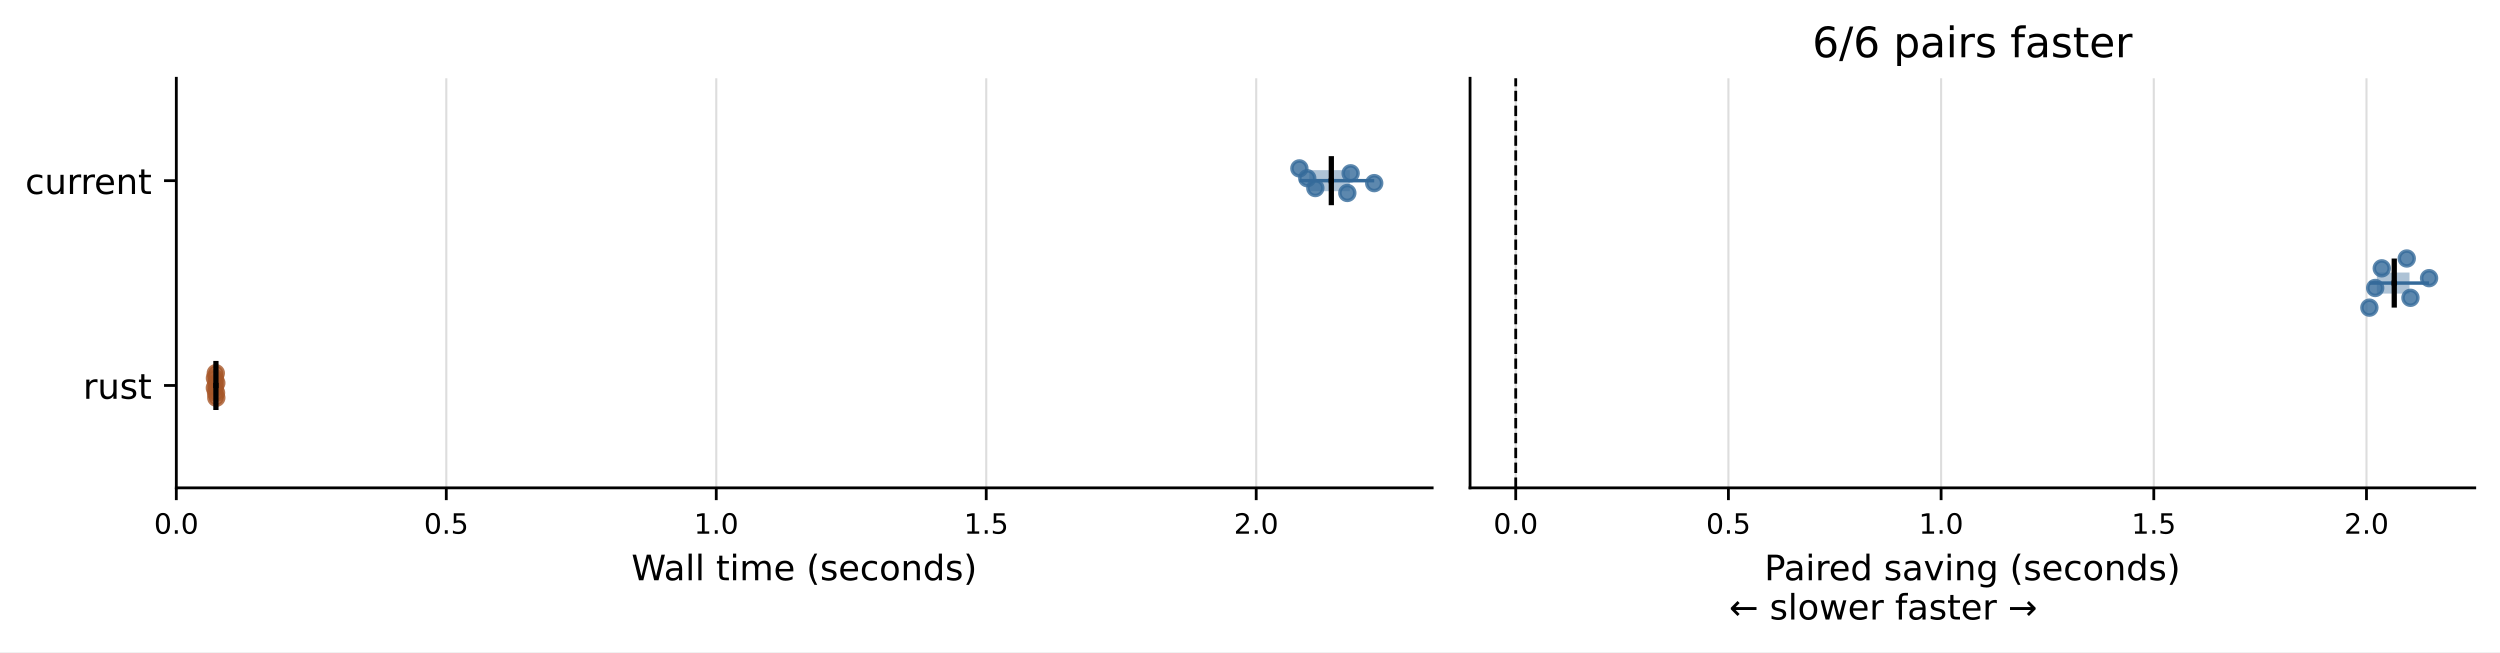
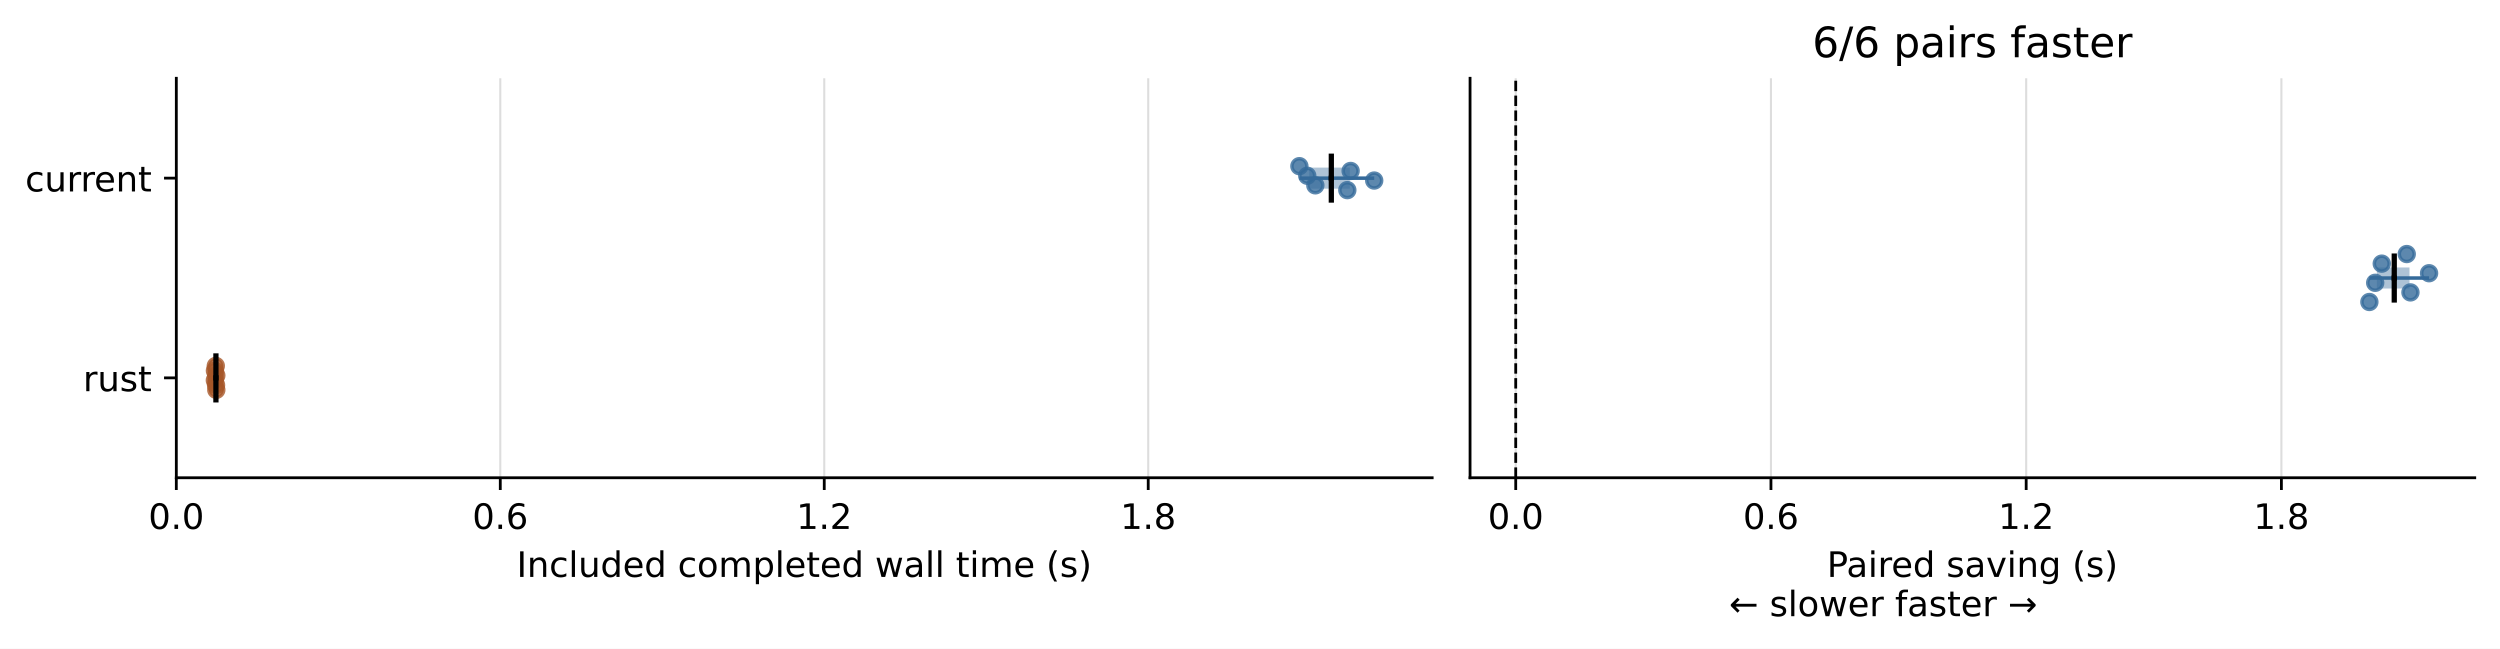
- <svg xmlns="http://www.w3.org/2000/svg" xmlns:xlink="http://www.w3.org/1999/xlink" width="712.779pt" height="185.913pt" viewBox="0 0 712.779 185.913" version="1.1">
+ <svg xmlns="http://www.w3.org/2000/svg" xmlns:xlink="http://www.w3.org/1999/xlink" width="712.779pt" height="184.968pt" viewBox="0 0 712.779 184.968" version="1.1">
  <defs>
    <style type="text/css">*{stroke-linejoin: round; stroke-linecap: butt}</style>
  </defs>
  <g id="figure_1">
    <g id="patch_1">
-       <path d="M 0 185.913  L 712.779 185.913  L 712.779 0  L 0 0  z " style="fill: #ffffff" />
+       <path d="M 0 184.968  L 712.779 184.968  L 712.779 0  L 0 0  z " style="fill: #ffffff" />
    </g>
    <g id="axes_1">
      <g id="patch_2">
-         <path d="M 50.269 139.094  L 408.33 139.094  L 408.33 22.318  L 50.269 22.318  z " style="fill: #ffffff" />
+         <path d="M 50.269 136.214  L 408.33 136.214  L 408.33 22.318  L 50.269 22.318  z " style="fill: #ffffff" />
      </g>
      <g id="matplotlib.axis_1">
        <g id="xtick_1">
          <g id="line2d_1">
-             <path d="M 50.269 139.094  L 50.269 22.318  " clip-path="url(#peb1db8bd47)" style="fill: none; stroke: #dddddd; stroke-width: 0.6; stroke-linecap: square" />
+             <path d="M 50.269 136.214  L 50.269 22.318  " clip-path="url(#p15455128d2)" style="fill: none; stroke: #dddddd; stroke-width: 0.6; stroke-linecap: square" />
          </g>
          <g id="line2d_2">
            <defs>
-               <path id="m5224b478d4" d="M 0 0  L 0 3.5  " style="stroke: #000000; stroke-width: 0.8" />
+               <path id="m10cb572ce5" d="M 0 0  L 0 3.5  " style="stroke: #000000; stroke-width: 0.8" />
            </defs>
            <g>
-               <use xlink:href="#m5224b478d4" x="50.269" y="139.094" style="stroke: #000000; stroke-width: 0.8" />
+               <use xlink:href="#m10cb572ce5" x="50.269" y="136.214" style="stroke: #000000; stroke-width: 0.8" />
            </g>
          </g>
          <g id="text_1">
-             <text style="font-size: 8px; font-family: 'DejaVu Sans', 'Bitstream Vera Sans', 'Computer Modern Sans Serif', 'Lucida Grande', 'Verdana', 'Geneva', 'Lucid', 'Arial', 'Helvetica', 'Avant Garde', sans-serif; text-anchor: middle" x="50.269" y="152.173" transform="rotate(-0 50.26875 152.1729)">0.0</text>
+             <text style="font-size: 10px; font-family: 'DejaVu Sans', 'Bitstream Vera Sans', 'Computer Modern Sans Serif', 'Lucida Grande', 'Verdana', 'Geneva', 'Lucid', 'Arial', 'Helvetica', 'Avant Garde', sans-serif; text-anchor: middle" x="50.269" y="150.813" transform="rotate(-0 50.26875 150.8126)">0.0</text>
          </g>
        </g>
        <g id="xtick_2">
          <g id="line2d_3">
-             <path d="M 127.242 139.094  L 127.242 22.318  " clip-path="url(#peb1db8bd47)" style="fill: none; stroke: #dddddd; stroke-width: 0.6; stroke-linecap: square" />
+             <path d="M 142.636 136.214  L 142.636 22.318  " clip-path="url(#p15455128d2)" style="fill: none; stroke: #dddddd; stroke-width: 0.6; stroke-linecap: square" />
          </g>
          <g id="line2d_4">
            <g>
-               <use xlink:href="#m5224b478d4" x="127.242" y="139.094" style="stroke: #000000; stroke-width: 0.8" />
+               <use xlink:href="#m10cb572ce5" x="142.636" y="136.214" style="stroke: #000000; stroke-width: 0.8" />
            </g>
          </g>
          <g id="text_2">
-             <text style="font-size: 8px; font-family: 'DejaVu Sans', 'Bitstream Vera Sans', 'Computer Modern Sans Serif', 'Lucida Grande', 'Verdana', 'Geneva', 'Lucid', 'Arial', 'Helvetica', 'Avant Garde', sans-serif; text-anchor: middle" x="127.242" y="152.173" transform="rotate(-0 127.2416 152.1729)">0.5</text>
+             <text style="font-size: 10px; font-family: 'DejaVu Sans', 'Bitstream Vera Sans', 'Computer Modern Sans Serif', 'Lucida Grande', 'Verdana', 'Geneva', 'Lucid', 'Arial', 'Helvetica', 'Avant Garde', sans-serif; text-anchor: middle" x="142.636" y="150.813" transform="rotate(-0 142.6361 150.8126)">0.6</text>
          </g>
        </g>
        <g id="xtick_3">
          <g id="line2d_5">
-             <path d="M 204.214 139.094  L 204.214 22.318  " clip-path="url(#peb1db8bd47)" style="fill: none; stroke: #dddddd; stroke-width: 0.6; stroke-linecap: square" />
+             <path d="M 235.003 136.214  L 235.003 22.318  " clip-path="url(#p15455128d2)" style="fill: none; stroke: #dddddd; stroke-width: 0.6; stroke-linecap: square" />
          </g>
          <g id="line2d_6">
            <g>
-               <use xlink:href="#m5224b478d4" x="204.214" y="139.094" style="stroke: #000000; stroke-width: 0.8" />
+               <use xlink:href="#m10cb572ce5" x="235.003" y="136.214" style="stroke: #000000; stroke-width: 0.8" />
            </g>
          </g>
          <g id="text_3">
-             <text style="font-size: 8px; font-family: 'DejaVu Sans', 'Bitstream Vera Sans', 'Computer Modern Sans Serif', 'Lucida Grande', 'Verdana', 'Geneva', 'Lucid', 'Arial', 'Helvetica', 'Avant Garde', sans-serif; text-anchor: middle" x="204.214" y="152.173" transform="rotate(-0 204.2144 152.1729)">1.0</text>
+             <text style="font-size: 10px; font-family: 'DejaVu Sans', 'Bitstream Vera Sans', 'Computer Modern Sans Serif', 'Lucida Grande', 'Verdana', 'Geneva', 'Lucid', 'Arial', 'Helvetica', 'Avant Garde', sans-serif; text-anchor: middle" x="235.003" y="150.813" transform="rotate(-0 235.0035 150.8126)">1.2</text>
          </g>
        </g>
        <g id="xtick_4">
          <g id="line2d_7">
-             <path d="M 281.187 139.094  L 281.187 22.318  " clip-path="url(#peb1db8bd47)" style="fill: none; stroke: #dddddd; stroke-width: 0.6; stroke-linecap: square" />
+             <path d="M 327.371 136.214  L 327.371 22.318  " clip-path="url(#p15455128d2)" style="fill: none; stroke: #dddddd; stroke-width: 0.6; stroke-linecap: square" />
          </g>
          <g id="line2d_8">
            <g>
-               <use xlink:href="#m5224b478d4" x="281.187" y="139.094" style="stroke: #000000; stroke-width: 0.8" />
+               <use xlink:href="#m10cb572ce5" x="327.371" y="136.214" style="stroke: #000000; stroke-width: 0.8" />
            </g>
          </g>
          <g id="text_4">
-             <text style="font-size: 8px; font-family: 'DejaVu Sans', 'Bitstream Vera Sans', 'Computer Modern Sans Serif', 'Lucida Grande', 'Verdana', 'Geneva', 'Lucid', 'Arial', 'Helvetica', 'Avant Garde', sans-serif; text-anchor: middle" x="281.187" y="152.173" transform="rotate(-0 281.1872 152.1729)">1.5</text>
-           </g>
-         </g>
-         <g id="xtick_5">
-           <g id="line2d_9">
-             <path d="M 358.16 139.094  L 358.16 22.318  " clip-path="url(#peb1db8bd47)" style="fill: none; stroke: #dddddd; stroke-width: 0.6; stroke-linecap: square" />
-           </g>
-           <g id="line2d_10">
-             <g>
-               <use xlink:href="#m5224b478d4" x="358.16" y="139.094" style="stroke: #000000; stroke-width: 0.8" />
-             </g>
-           </g>
-           <g id="text_5">
-             <text style="font-size: 8px; font-family: 'DejaVu Sans', 'Bitstream Vera Sans', 'Computer Modern Sans Serif', 'Lucida Grande', 'Verdana', 'Geneva', 'Lucid', 'Arial', 'Helvetica', 'Avant Garde', sans-serif; text-anchor: middle" x="358.16" y="152.173" transform="rotate(-0 358.16 152.1729)">2.0</text>
-           </g>
-         </g>
-         <g id="text_6">
-           <text style="font-size: 10px; font-family: 'DejaVu Sans', 'Bitstream Vera Sans', 'Computer Modern Sans Serif', 'Lucida Grande', 'Verdana', 'Geneva', 'Lucid', 'Arial', 'Helvetica', 'Avant Garde', sans-serif; text-anchor: middle" x="229.299" y="165.435" transform="rotate(-0 229.2993 165.4351)">Wall time (seconds)</text>
+             <text style="font-size: 10px; font-family: 'DejaVu Sans', 'Bitstream Vera Sans', 'Computer Modern Sans Serif', 'Lucida Grande', 'Verdana', 'Geneva', 'Lucid', 'Arial', 'Helvetica', 'Avant Garde', sans-serif; text-anchor: middle" x="327.371" y="150.813" transform="rotate(-0 327.3709 150.8126)">1.8</text>
+           </g>
+         </g>
+         <g id="text_5">
+           <text style="font-size: 10px; font-family: 'DejaVu Sans', 'Bitstream Vera Sans', 'Computer Modern Sans Serif', 'Lucida Grande', 'Verdana', 'Geneva', 'Lucid', 'Arial', 'Helvetica', 'Avant Garde', sans-serif; text-anchor: middle" x="229.299" y="164.491" transform="rotate(-0 229.2993 164.4907)">Included completed wall time (s)</text>
        </g>
      </g>
      <g id="matplotlib.axis_2">
        <g id="ytick_1">
-           <g id="line2d_11">
+           <g id="line2d_9">
            <defs>
-               <path id="md1001d037b" d="M 0 0  L -3.5 0  " style="stroke: #000000; stroke-width: 0.8" />
+               <path id="mafd948471a" d="M 0 0  L -3.5 0  " style="stroke: #000000; stroke-width: 0.8" />
            </defs>
            <g>
-               <use xlink:href="#md1001d037b" x="50.269" y="51.512" style="stroke: #000000; stroke-width: 0.8" />
+               <use xlink:href="#mafd948471a" x="50.269" y="50.792" style="stroke: #000000; stroke-width: 0.8" />
+             </g>
+           </g>
+           <g id="text_6">
+             <text style="font-size: 10px; font-family: 'DejaVu Sans', 'Bitstream Vera Sans', 'Computer Modern Sans Serif', 'Lucida Grande', 'Verdana', 'Geneva', 'Lucid', 'Arial', 'Helvetica', 'Avant Garde', sans-serif; text-anchor: end" x="43.269" y="54.591" transform="rotate(-0 43.26875 54.59134)">current</text>
+           </g>
+         </g>
+         <g id="ytick_2">
+           <g id="line2d_10">
+             <g>
+               <use xlink:href="#mafd948471a" x="50.269" y="107.74" style="stroke: #000000; stroke-width: 0.8" />
            </g>
          </g>
          <g id="text_7">
-             <text style="font-size: 10px; font-family: 'DejaVu Sans', 'Bitstream Vera Sans', 'Computer Modern Sans Serif', 'Lucida Grande', 'Verdana', 'Geneva', 'Lucid', 'Arial', 'Helvetica', 'Avant Garde', sans-serif; text-anchor: end" x="43.269" y="55.311" transform="rotate(-0 43.26875 55.31134)">current</text>
-           </g>
-         </g>
-         <g id="ytick_2">
-           <g id="line2d_12">
-             <g>
-               <use xlink:href="#md1001d037b" x="50.269" y="109.9" style="stroke: #000000; stroke-width: 0.8" />
-             </g>
-           </g>
-           <g id="text_8">
-             <text style="font-size: 10px; font-family: 'DejaVu Sans', 'Bitstream Vera Sans', 'Computer Modern Sans Serif', 'Lucida Grande', 'Verdana', 'Geneva', 'Lucid', 'Arial', 'Helvetica', 'Avant Garde', sans-serif; text-anchor: end" x="43.269" y="113.699" transform="rotate(-0 43.26875 113.6993)">rust</text>
+             <text style="font-size: 10px; font-family: 'DejaVu Sans', 'Bitstream Vera Sans', 'Computer Modern Sans Serif', 'Lucida Grande', 'Verdana', 'Geneva', 'Lucid', 'Arial', 'Helvetica', 'Avant Garde', sans-serif; text-anchor: end" x="43.269" y="111.539" transform="rotate(-0 43.26875 111.5393)">rust</text>
          </g>
        </g>
      </g>
      <g id="LineCollection_1">
-         <path d="M 370.468 51.512  L 391.803 51.512  " clip-path="url(#peb1db8bd47)" style="fill: none; stroke: #356a9a" />
+         <path d="M 370.468 50.792  L 391.803 50.792  " clip-path="url(#p15455128d2)" style="fill: none; stroke: #356a9a" />
      </g>
      <g id="LineCollection_2">
-         <path d="M 373.287 51.512  L 384.842 51.512  " clip-path="url(#peb1db8bd47)" style="fill: none; stroke: #356a9a; stroke-opacity: 0.4; stroke-width: 6" />
+         <path d="M 373.287 50.792  L 384.842 50.792  " clip-path="url(#p15455128d2)" style="fill: none; stroke: #356a9a; stroke-opacity: 0.4; stroke-width: 6" />
      </g>
      <g id="LineCollection_3">
-         <path d="M 61.256 109.9  L 61.67 109.9  " clip-path="url(#peb1db8bd47)" style="fill: none; stroke: #a65628" />
+         <path d="M 61.256 107.74  L 61.67 107.74  " clip-path="url(#p15455128d2)" style="fill: none; stroke: #a65628" />
      </g>
      <g id="LineCollection_4">
-         <path d="M 61.339 109.9  L 61.652 109.9  " clip-path="url(#peb1db8bd47)" style="fill: none; stroke: #a65628; stroke-opacity: 0.4; stroke-width: 6" />
+         <path d="M 61.339 107.74  L 61.652 107.74  " clip-path="url(#p15455128d2)" style="fill: none; stroke: #a65628; stroke-opacity: 0.4; stroke-width: 6" />
      </g>
      <g id="patch_3">
-         <path d="M 50.269 139.094  L 50.269 22.318  " style="fill: none; stroke: #000000; stroke-width: 0.8; stroke-linejoin: miter; stroke-linecap: square" />
+         <path d="M 50.269 136.214  L 50.269 22.318  " style="fill: none; stroke: #000000; stroke-width: 0.8; stroke-linejoin: miter; stroke-linecap: square" />
      </g>
      <g id="patch_4">
-         <path d="M 50.269 139.094  L 408.33 139.094  " style="fill: none; stroke: #000000; stroke-width: 0.8; stroke-linejoin: miter; stroke-linecap: square" />
+         <path d="M 50.269 136.214  L 408.33 136.214  " style="fill: none; stroke: #000000; stroke-width: 0.8; stroke-linejoin: miter; stroke-linecap: square" />
      </g>
      <g id="PathCollection_1">
        <defs>
-           <path id="m3d12eaf1b7" d="M 0 2.121  C 0.563 2.121 1.102 1.898 1.5 1.5  C 1.898 1.102 2.121 0.563 2.121 0  C 2.121 -0.563 1.898 -1.102 1.5 -1.5  C 1.102 -1.898 0.563 -2.121 0 -2.121  C -0.563 -2.121 -1.102 -1.898 -1.5 -1.5  C -1.898 -1.102 -2.121 -0.563 -2.121 0  C -2.121 0.563 -1.898 1.102 -1.5 1.5  C -1.102 1.898 -0.563 2.121 0 2.121  z " style="stroke: #356a9a; stroke-opacity: 0.8" />
+           <path id="m48ab7d388d" d="M 0 2.121  C 0.563 2.121 1.102 1.898 1.5 1.5  C 1.898 1.102 2.121 0.563 2.121 0  C 2.121 -0.563 1.898 -1.102 1.5 -1.5  C 1.102 -1.898 0.563 -2.121 0 -2.121  C -0.563 -2.121 -1.102 -1.898 -1.5 -1.5  C -1.898 -1.102 -2.121 -0.563 -2.121 0  C -2.121 0.563 -1.898 1.102 -1.5 1.5  C -1.102 1.898 -0.563 2.121 0 2.121  z " style="stroke: #356a9a; stroke-opacity: 0.8" />
        </defs>
-         <g clip-path="url(#peb1db8bd47)">
-           <use xlink:href="#m3d12eaf1b7" x="370.468" y="48.009" style="fill: #356a9a; fill-opacity: 0.8; stroke: #356a9a; stroke-opacity: 0.8" />
-           <use xlink:href="#m3d12eaf1b7" x="385.078" y="49.41" style="fill: #356a9a; fill-opacity: 0.8; stroke: #356a9a; stroke-opacity: 0.8" />
-           <use xlink:href="#m3d12eaf1b7" x="372.711" y="50.811" style="fill: #356a9a; fill-opacity: 0.8; stroke: #356a9a; stroke-opacity: 0.8" />
-           <use xlink:href="#m3d12eaf1b7" x="391.803" y="52.213" style="fill: #356a9a; fill-opacity: 0.8; stroke: #356a9a; stroke-opacity: 0.8" />
-           <use xlink:href="#m3d12eaf1b7" x="375.016" y="53.614" style="fill: #356a9a; fill-opacity: 0.8; stroke: #356a9a; stroke-opacity: 0.8" />
-           <use xlink:href="#m3d12eaf1b7" x="384.136" y="55.015" style="fill: #356a9a; fill-opacity: 0.8; stroke: #356a9a; stroke-opacity: 0.8" />
+         <g clip-path="url(#p15455128d2)">
+           <use xlink:href="#m48ab7d388d" x="370.468" y="47.375" style="fill: #356a9a; fill-opacity: 0.8; stroke: #356a9a; stroke-opacity: 0.8" />
+           <use xlink:href="#m48ab7d388d" x="385.078" y="48.742" style="fill: #356a9a; fill-opacity: 0.8; stroke: #356a9a; stroke-opacity: 0.8" />
+           <use xlink:href="#m48ab7d388d" x="372.711" y="50.109" style="fill: #356a9a; fill-opacity: 0.8; stroke: #356a9a; stroke-opacity: 0.8" />
+           <use xlink:href="#m48ab7d388d" x="391.803" y="51.476" style="fill: #356a9a; fill-opacity: 0.8; stroke: #356a9a; stroke-opacity: 0.8" />
+           <use xlink:href="#m48ab7d388d" x="375.016" y="52.842" style="fill: #356a9a; fill-opacity: 0.8; stroke: #356a9a; stroke-opacity: 0.8" />
+           <use xlink:href="#m48ab7d388d" x="384.136" y="54.209" style="fill: #356a9a; fill-opacity: 0.8; stroke: #356a9a; stroke-opacity: 0.8" />
        </g>
      </g>
      <g id="PathCollection_2">
        <defs>
-           <path id="md2fdd8a8a1" d="M 0 2.121  C 0.563 2.121 1.102 1.898 1.5 1.5  C 1.898 1.102 2.121 0.563 2.121 0  C 2.121 -0.563 1.898 -1.102 1.5 -1.5  C 1.102 -1.898 0.563 -2.121 0 -2.121  C -0.563 -2.121 -1.102 -1.898 -1.5 -1.5  C -1.898 -1.102 -2.121 -0.563 -2.121 0  C -2.121 0.563 -1.898 1.102 -1.5 1.5  C -1.102 1.898 -0.563 2.121 0 2.121  z " style="stroke: #a65628; stroke-opacity: 0.8" />
+           <path id="mf421a96efe" d="M 0 2.121  C 0.563 2.121 1.102 1.898 1.5 1.5  C 1.898 1.102 2.121 0.563 2.121 0  C 2.121 -0.563 1.898 -1.102 1.5 -1.5  C 1.102 -1.898 0.563 -2.121 0 -2.121  C -0.563 -2.121 -1.102 -1.898 -1.5 -1.5  C -1.898 -1.102 -2.121 -0.563 -2.121 0  C -2.121 0.563 -1.898 1.102 -1.5 1.5  C -1.102 1.898 -0.563 2.121 0 2.121  z " style="stroke: #a65628; stroke-opacity: 0.8" />
        </defs>
-         <g clip-path="url(#peb1db8bd47)">
-           <use xlink:href="#md2fdd8a8a1" x="61.527" y="106.397" style="fill: #a65628; fill-opacity: 0.8; stroke: #a65628; stroke-opacity: 0.8" />
-           <use xlink:href="#md2fdd8a8a1" x="61.277" y="107.798" style="fill: #a65628; fill-opacity: 0.8; stroke: #a65628; stroke-opacity: 0.8" />
-           <use xlink:href="#md2fdd8a8a1" x="61.67" y="109.199" style="fill: #a65628; fill-opacity: 0.8; stroke: #a65628; stroke-opacity: 0.8" />
-           <use xlink:href="#md2fdd8a8a1" x="61.256" y="110.601" style="fill: #a65628; fill-opacity: 0.8; stroke: #a65628; stroke-opacity: 0.8" />
-           <use xlink:href="#md2fdd8a8a1" x="61.598" y="112.002" style="fill: #a65628; fill-opacity: 0.8; stroke: #a65628; stroke-opacity: 0.8" />
-           <use xlink:href="#md2fdd8a8a1" x="61.67" y="113.403" style="fill: #a65628; fill-opacity: 0.8; stroke: #a65628; stroke-opacity: 0.8" />
-         </g>
-       </g>
-       <g id="line2d_13">
-         <path d="M 379.576 51.512  " clip-path="url(#peb1db8bd47)" style="fill: none; stroke: #000000; stroke-width: 1.5; stroke-linecap: square" />
+         <g clip-path="url(#p15455128d2)">
+           <use xlink:href="#mf421a96efe" x="61.527" y="104.323" style="fill: #a65628; fill-opacity: 0.8; stroke: #a65628; stroke-opacity: 0.8" />
+           <use xlink:href="#mf421a96efe" x="61.277" y="105.69" style="fill: #a65628; fill-opacity: 0.8; stroke: #a65628; stroke-opacity: 0.8" />
+           <use xlink:href="#mf421a96efe" x="61.67" y="107.057" style="fill: #a65628; fill-opacity: 0.8; stroke: #a65628; stroke-opacity: 0.8" />
+           <use xlink:href="#mf421a96efe" x="61.256" y="108.424" style="fill: #a65628; fill-opacity: 0.8; stroke: #a65628; stroke-opacity: 0.8" />
+           <use xlink:href="#mf421a96efe" x="61.598" y="109.79" style="fill: #a65628; fill-opacity: 0.8; stroke: #a65628; stroke-opacity: 0.8" />
+           <use xlink:href="#mf421a96efe" x="61.67" y="111.157" style="fill: #a65628; fill-opacity: 0.8; stroke: #a65628; stroke-opacity: 0.8" />
+         </g>
+       </g>
+       <g id="line2d_11">
+         <path d="M 379.576 50.792  " clip-path="url(#p15455128d2)" style="fill: none; stroke: #000000; stroke-width: 1.5; stroke-linecap: square" />
        <defs>
-           <path id="m3aea614bbb" d="M 0 7  L 0 -7  " style="stroke: #000000; stroke-width: 1.5" />
+           <path id="m2343b6218d" d="M 0 7  L 0 -7  " style="stroke: #000000; stroke-width: 1.5" />
        </defs>
-         <g clip-path="url(#peb1db8bd47)">
-           <use xlink:href="#m3aea614bbb" x="379.576" y="51.512" style="stroke: #000000; stroke-width: 1.5" />
-         </g>
-       </g>
-       <g id="line2d_14">
-         <path d="M 61.562 109.9  " clip-path="url(#peb1db8bd47)" style="fill: none; stroke: #000000; stroke-width: 1.5; stroke-linecap: square" />
-         <g clip-path="url(#peb1db8bd47)">
-           <use xlink:href="#m3aea614bbb" x="61.562" y="109.9" style="stroke: #000000; stroke-width: 1.5" />
+         <g clip-path="url(#p15455128d2)">
+           <use xlink:href="#m2343b6218d" x="379.576" y="50.792" style="stroke: #000000; stroke-width: 1.5" />
+         </g>
+       </g>
+       <g id="line2d_12">
+         <path d="M 61.562 107.74  " clip-path="url(#p15455128d2)" style="fill: none; stroke: #000000; stroke-width: 1.5; stroke-linecap: square" />
+         <g clip-path="url(#p15455128d2)">
+           <use xlink:href="#m2343b6218d" x="61.562" y="107.74" style="stroke: #000000; stroke-width: 1.5" />
        </g>
      </g>
    </g>
    <g id="axes_2">
      <g id="patch_5">
-         <path d="M 419.13 139.094  L 705.579 139.094  L 705.579 22.318  L 419.13 22.318  z " style="fill: #ffffff" />
+         <path d="M 419.13 136.214  L 705.579 136.214  L 705.579 22.318  L 419.13 22.318  z " style="fill: #ffffff" />
      </g>
      <g id="matplotlib.axis_3">
+         <g id="xtick_5">
+           <g id="line2d_13">
+             <path d="M 432.15 136.214  L 432.15 22.318  " clip-path="url(#pd30c88345a)" style="fill: none; stroke: #dddddd; stroke-width: 0.6; stroke-linecap: square" />
+           </g>
+           <g id="line2d_14">
+             <g>
+               <use xlink:href="#m10cb572ce5" x="432.15" y="136.214" style="stroke: #000000; stroke-width: 0.8" />
+             </g>
+           </g>
+           <g id="text_8">
+             <text style="font-size: 10px; font-family: 'DejaVu Sans', 'Bitstream Vera Sans', 'Computer Modern Sans Serif', 'Lucida Grande', 'Verdana', 'Geneva', 'Lucid', 'Arial', 'Helvetica', 'Avant Garde', sans-serif; text-anchor: middle" x="432.15" y="150.813" transform="rotate(-0 432.1503 150.8126)">0.0</text>
+           </g>
+         </g>
        <g id="xtick_6">
          <g id="line2d_15">
-             <path d="M 432.15 139.094  L 432.15 22.318  " clip-path="url(#paf10061994)" style="fill: none; stroke: #dddddd; stroke-width: 0.6; stroke-linecap: square" />
+             <path d="M 504.918 136.214  L 504.918 22.318  " clip-path="url(#pd30c88345a)" style="fill: none; stroke: #dddddd; stroke-width: 0.6; stroke-linecap: square" />
          </g>
          <g id="line2d_16">
            <g>
-               <use xlink:href="#m5224b478d4" x="432.15" y="139.094" style="stroke: #000000; stroke-width: 0.8" />
+               <use xlink:href="#m10cb572ce5" x="504.918" y="136.214" style="stroke: #000000; stroke-width: 0.8" />
            </g>
          </g>
          <g id="text_9">
-             <text style="font-size: 8px; font-family: 'DejaVu Sans', 'Bitstream Vera Sans', 'Computer Modern Sans Serif', 'Lucida Grande', 'Verdana', 'Geneva', 'Lucid', 'Arial', 'Helvetica', 'Avant Garde', sans-serif; text-anchor: middle" x="432.15" y="152.173" transform="rotate(-0 432.1503 152.1729)">0.0</text>
+             <text style="font-size: 10px; font-family: 'DejaVu Sans', 'Bitstream Vera Sans', 'Computer Modern Sans Serif', 'Lucida Grande', 'Verdana', 'Geneva', 'Lucid', 'Arial', 'Helvetica', 'Avant Garde', sans-serif; text-anchor: middle" x="504.918" y="150.813" transform="rotate(-0 504.9183 150.8126)">0.6</text>
          </g>
        </g>
        <g id="xtick_7">
          <g id="line2d_17">
-             <path d="M 492.79 139.094  L 492.79 22.318  " clip-path="url(#paf10061994)" style="fill: none; stroke: #dddddd; stroke-width: 0.6; stroke-linecap: square" />
+             <path d="M 577.686 136.214  L 577.686 22.318  " clip-path="url(#pd30c88345a)" style="fill: none; stroke: #dddddd; stroke-width: 0.6; stroke-linecap: square" />
          </g>
          <g id="line2d_18">
            <g>
-               <use xlink:href="#m5224b478d4" x="492.79" y="139.094" style="stroke: #000000; stroke-width: 0.8" />
+               <use xlink:href="#m10cb572ce5" x="577.686" y="136.214" style="stroke: #000000; stroke-width: 0.8" />
            </g>
          </g>
          <g id="text_10">
-             <text style="font-size: 8px; font-family: 'DejaVu Sans', 'Bitstream Vera Sans', 'Computer Modern Sans Serif', 'Lucida Grande', 'Verdana', 'Geneva', 'Lucid', 'Arial', 'Helvetica', 'Avant Garde', sans-serif; text-anchor: middle" x="492.79" y="152.173" transform="rotate(-0 492.7903 152.1729)">0.5</text>
+             <text style="font-size: 10px; font-family: 'DejaVu Sans', 'Bitstream Vera Sans', 'Computer Modern Sans Serif', 'Lucida Grande', 'Verdana', 'Geneva', 'Lucid', 'Arial', 'Helvetica', 'Avant Garde', sans-serif; text-anchor: middle" x="577.686" y="150.813" transform="rotate(-0 577.6863 150.8126)">1.2</text>
          </g>
        </g>
        <g id="xtick_8">
          <g id="line2d_19">
-             <path d="M 553.43 139.094  L 553.43 22.318  " clip-path="url(#paf10061994)" style="fill: none; stroke: #dddddd; stroke-width: 0.6; stroke-linecap: square" />
+             <path d="M 650.454 136.214  L 650.454 22.318  " clip-path="url(#pd30c88345a)" style="fill: none; stroke: #dddddd; stroke-width: 0.6; stroke-linecap: square" />
          </g>
          <g id="line2d_20">
            <g>
-               <use xlink:href="#m5224b478d4" x="553.43" y="139.094" style="stroke: #000000; stroke-width: 0.8" />
+               <use xlink:href="#m10cb572ce5" x="650.454" y="136.214" style="stroke: #000000; stroke-width: 0.8" />
            </g>
          </g>
          <g id="text_11">
-             <text style="font-size: 8px; font-family: 'DejaVu Sans', 'Bitstream Vera Sans', 'Computer Modern Sans Serif', 'Lucida Grande', 'Verdana', 'Geneva', 'Lucid', 'Arial', 'Helvetica', 'Avant Garde', sans-serif; text-anchor: middle" x="553.43" y="152.173" transform="rotate(-0 553.4303 152.1729)">1.0</text>
-           </g>
-         </g>
-         <g id="xtick_9">
-           <g id="line2d_21">
-             <path d="M 614.07 139.094  L 614.07 22.318  " clip-path="url(#paf10061994)" style="fill: none; stroke: #dddddd; stroke-width: 0.6; stroke-linecap: square" />
-           </g>
-           <g id="line2d_22">
-             <g>
-               <use xlink:href="#m5224b478d4" x="614.07" y="139.094" style="stroke: #000000; stroke-width: 0.8" />
-             </g>
-           </g>
-           <g id="text_12">
-             <text style="font-size: 8px; font-family: 'DejaVu Sans', 'Bitstream Vera Sans', 'Computer Modern Sans Serif', 'Lucida Grande', 'Verdana', 'Geneva', 'Lucid', 'Arial', 'Helvetica', 'Avant Garde', sans-serif; text-anchor: middle" x="614.07" y="152.173" transform="rotate(-0 614.0703 152.1729)">1.5</text>
-           </g>
-         </g>
-         <g id="xtick_10">
-           <g id="line2d_23">
-             <path d="M 674.71 139.094  L 674.71 22.318  " clip-path="url(#paf10061994)" style="fill: none; stroke: #dddddd; stroke-width: 0.6; stroke-linecap: square" />
-           </g>
-           <g id="line2d_24">
-             <g>
-               <use xlink:href="#m5224b478d4" x="674.71" y="139.094" style="stroke: #000000; stroke-width: 0.8" />
-             </g>
-           </g>
-           <g id="text_13">
-             <text style="font-size: 8px; font-family: 'DejaVu Sans', 'Bitstream Vera Sans', 'Computer Modern Sans Serif', 'Lucida Grande', 'Verdana', 'Geneva', 'Lucid', 'Arial', 'Helvetica', 'Avant Garde', sans-serif; text-anchor: middle" x="674.71" y="152.173" transform="rotate(-0 674.7103 152.1729)">2.0</text>
-           </g>
-         </g>
-         <g id="text_14">
-           <text style="font-size: 10px; font-family: 'DejaVu Sans', 'Bitstream Vera Sans', 'Computer Modern Sans Serif', 'Lucida Grande', 'Verdana', 'Geneva', 'Lucid', 'Arial', 'Helvetica', 'Avant Garde', sans-serif" transform="translate(503.0402 165.4351)">Paired saving (seconds)</text>
-           <text style="font-size: 10px; font-family: 'DejaVu Sans', 'Bitstream Vera Sans', 'Computer Modern Sans Serif', 'Lucida Grande', 'Verdana', 'Geneva', 'Lucid', 'Arial', 'Helvetica', 'Avant Garde', sans-serif" transform="translate(492.9871 176.6329)">← slower                 faster →</text>
+             <text style="font-size: 10px; font-family: 'DejaVu Sans', 'Bitstream Vera Sans', 'Computer Modern Sans Serif', 'Lucida Grande', 'Verdana', 'Geneva', 'Lucid', 'Arial', 'Helvetica', 'Avant Garde', sans-serif; text-anchor: middle" x="650.454" y="150.813" transform="rotate(-0 650.4543 150.8126)">1.8</text>
+           </g>
+         </g>
+         <g id="text_12">
+           <text style="font-size: 10px; font-family: 'DejaVu Sans', 'Bitstream Vera Sans', 'Computer Modern Sans Serif', 'Lucida Grande', 'Verdana', 'Geneva', 'Lucid', 'Arial', 'Helvetica', 'Avant Garde', sans-serif" transform="translate(520.8731 164.4907)">Paired saving (s)</text>
+           <text style="font-size: 10px; font-family: 'DejaVu Sans', 'Bitstream Vera Sans', 'Computer Modern Sans Serif', 'Lucida Grande', 'Verdana', 'Geneva', 'Lucid', 'Arial', 'Helvetica', 'Avant Garde', sans-serif" transform="translate(492.9871 175.6885)">← slower                 faster →</text>
        </g>
      </g>
      <g id="matplotlib.axis_4" />
      <g id="LineCollection_5">
-         <path d="M 675.537 80.706  L 692.558 80.706  " clip-path="url(#paf10061994)" style="fill: none; stroke: #356a9a" />
+         <path d="M 675.537 79.266  L 692.558 79.266  " clip-path="url(#pd30c88345a)" style="fill: none; stroke: #356a9a" />
      </g>
      <g id="LineCollection_6">
-         <path d="M 677.66 80.706  L 686.981 80.706  " clip-path="url(#paf10061994)" style="fill: none; stroke: #356a9a; stroke-opacity: 0.4; stroke-width: 6" />
-       </g>
-       <g id="line2d_25">
-         <path d="M 432.15 139.094  L 432.15 22.318  " clip-path="url(#paf10061994)" style="fill: none; stroke-dasharray: 2.96,1.28; stroke-dashoffset: 0; stroke: #000000; stroke-width: 0.8" />
+         <path d="M 677.66 79.266  L 686.981 79.266  " clip-path="url(#pd30c88345a)" style="fill: none; stroke: #356a9a; stroke-opacity: 0.4; stroke-width: 6" />
+       </g>
+       <g id="line2d_21">
+         <path d="M 432.15 136.214  L 432.15 22.318  " clip-path="url(#pd30c88345a)" style="fill: none; stroke-dasharray: 2.96,1.28; stroke-dashoffset: 0; stroke: #000000; stroke-width: 0.8" />
      </g>
      <g id="patch_6">
-         <path d="M 419.13 139.094  L 419.13 22.318  " style="fill: none; stroke: #000000; stroke-width: 0.8; stroke-linejoin: miter; stroke-linecap: square" />
+         <path d="M 419.13 136.214  L 419.13 22.318  " style="fill: none; stroke: #000000; stroke-width: 0.8; stroke-linejoin: miter; stroke-linecap: square" />
      </g>
      <g id="patch_7">
-         <path d="M 419.13 139.094  L 705.579 139.094  " style="fill: none; stroke: #000000; stroke-width: 0.8; stroke-linejoin: miter; stroke-linecap: square" />
+         <path d="M 419.13 136.214  L 705.579 136.214  " style="fill: none; stroke: #000000; stroke-width: 0.8; stroke-linejoin: miter; stroke-linecap: square" />
      </g>
      <g id="PathCollection_3">
-         <g clip-path="url(#paf10061994)">
-           <use xlink:href="#m3d12eaf1b7" x="675.537" y="87.713" style="fill: #356a9a; fill-opacity: 0.8; stroke: #356a9a; stroke-opacity: 0.8" />
-           <use xlink:href="#m3d12eaf1b7" x="687.244" y="84.91" style="fill: #356a9a; fill-opacity: 0.8; stroke: #356a9a; stroke-opacity: 0.8" />
-           <use xlink:href="#m3d12eaf1b7" x="677.192" y="82.107" style="fill: #356a9a; fill-opacity: 0.8; stroke: #356a9a; stroke-opacity: 0.8" />
-           <use xlink:href="#m3d12eaf1b7" x="692.558" y="79.305" style="fill: #356a9a; fill-opacity: 0.8; stroke: #356a9a; stroke-opacity: 0.8" />
-           <use xlink:href="#m3d12eaf1b7" x="679.065" y="76.502" style="fill: #356a9a; fill-opacity: 0.8; stroke: #356a9a; stroke-opacity: 0.8" />
-           <use xlink:href="#m3d12eaf1b7" x="686.193" y="73.7" style="fill: #356a9a; fill-opacity: 0.8; stroke: #356a9a; stroke-opacity: 0.8" />
-         </g>
-       </g>
-       <g id="text_15">
+         <g clip-path="url(#pd30c88345a)">
+           <use xlink:href="#m48ab7d388d" x="675.537" y="86.1" style="fill: #356a9a; fill-opacity: 0.8; stroke: #356a9a; stroke-opacity: 0.8" />
+           <use xlink:href="#m48ab7d388d" x="687.244" y="83.366" style="fill: #356a9a; fill-opacity: 0.8; stroke: #356a9a; stroke-opacity: 0.8" />
+           <use xlink:href="#m48ab7d388d" x="677.192" y="80.633" style="fill: #356a9a; fill-opacity: 0.8; stroke: #356a9a; stroke-opacity: 0.8" />
+           <use xlink:href="#m48ab7d388d" x="692.558" y="77.899" style="fill: #356a9a; fill-opacity: 0.8; stroke: #356a9a; stroke-opacity: 0.8" />
+           <use xlink:href="#m48ab7d388d" x="679.065" y="75.166" style="fill: #356a9a; fill-opacity: 0.8; stroke: #356a9a; stroke-opacity: 0.8" />
+           <use xlink:href="#m48ab7d388d" x="686.193" y="72.432" style="fill: #356a9a; fill-opacity: 0.8; stroke: #356a9a; stroke-opacity: 0.8" />
+         </g>
+       </g>
+       <g id="text_13">
        <text style="font-size: 12px; font-family: 'DejaVu Sans', 'Bitstream Vera Sans', 'Computer Modern Sans Serif', 'Lucida Grande', 'Verdana', 'Geneva', 'Lucid', 'Arial', 'Helvetica', 'Avant Garde', sans-serif; text-anchor: middle" x="562.354" y="16.318" transform="rotate(-0 562.3543 16.31812)">6/6 pairs faster</text>
      </g>
-       <g id="line2d_26">
-         <path d="M 682.629 80.706  " clip-path="url(#paf10061994)" style="fill: none; stroke: #000000; stroke-width: 1.5; stroke-linecap: square" />
-         <g clip-path="url(#paf10061994)">
-           <use xlink:href="#m3aea614bbb" x="682.629" y="80.706" style="stroke: #000000; stroke-width: 1.5" />
+       <g id="line2d_22">
+         <path d="M 682.629 79.266  " clip-path="url(#pd30c88345a)" style="fill: none; stroke: #000000; stroke-width: 1.5; stroke-linecap: square" />
+         <g clip-path="url(#pd30c88345a)">
+           <use xlink:href="#m2343b6218d" x="682.629" y="79.266" style="stroke: #000000; stroke-width: 1.5" />
        </g>
      </g>
    </g>
  </g>
  <defs>
-     <clipPath id="peb1db8bd47">
-       <rect x="50.269" y="22.318" width="358.061" height="116.776" />
+     <clipPath id="p15455128d2">
+       <rect x="50.269" y="22.318" width="358.061" height="113.896" />
    </clipPath>
-     <clipPath id="paf10061994">
-       <rect x="419.13" y="22.318" width="286.449" height="116.776" />
+     <clipPath id="pd30c88345a">
+       <rect x="419.13" y="22.318" width="286.449" height="113.896" />
    </clipPath>
  </defs>
</svg>
